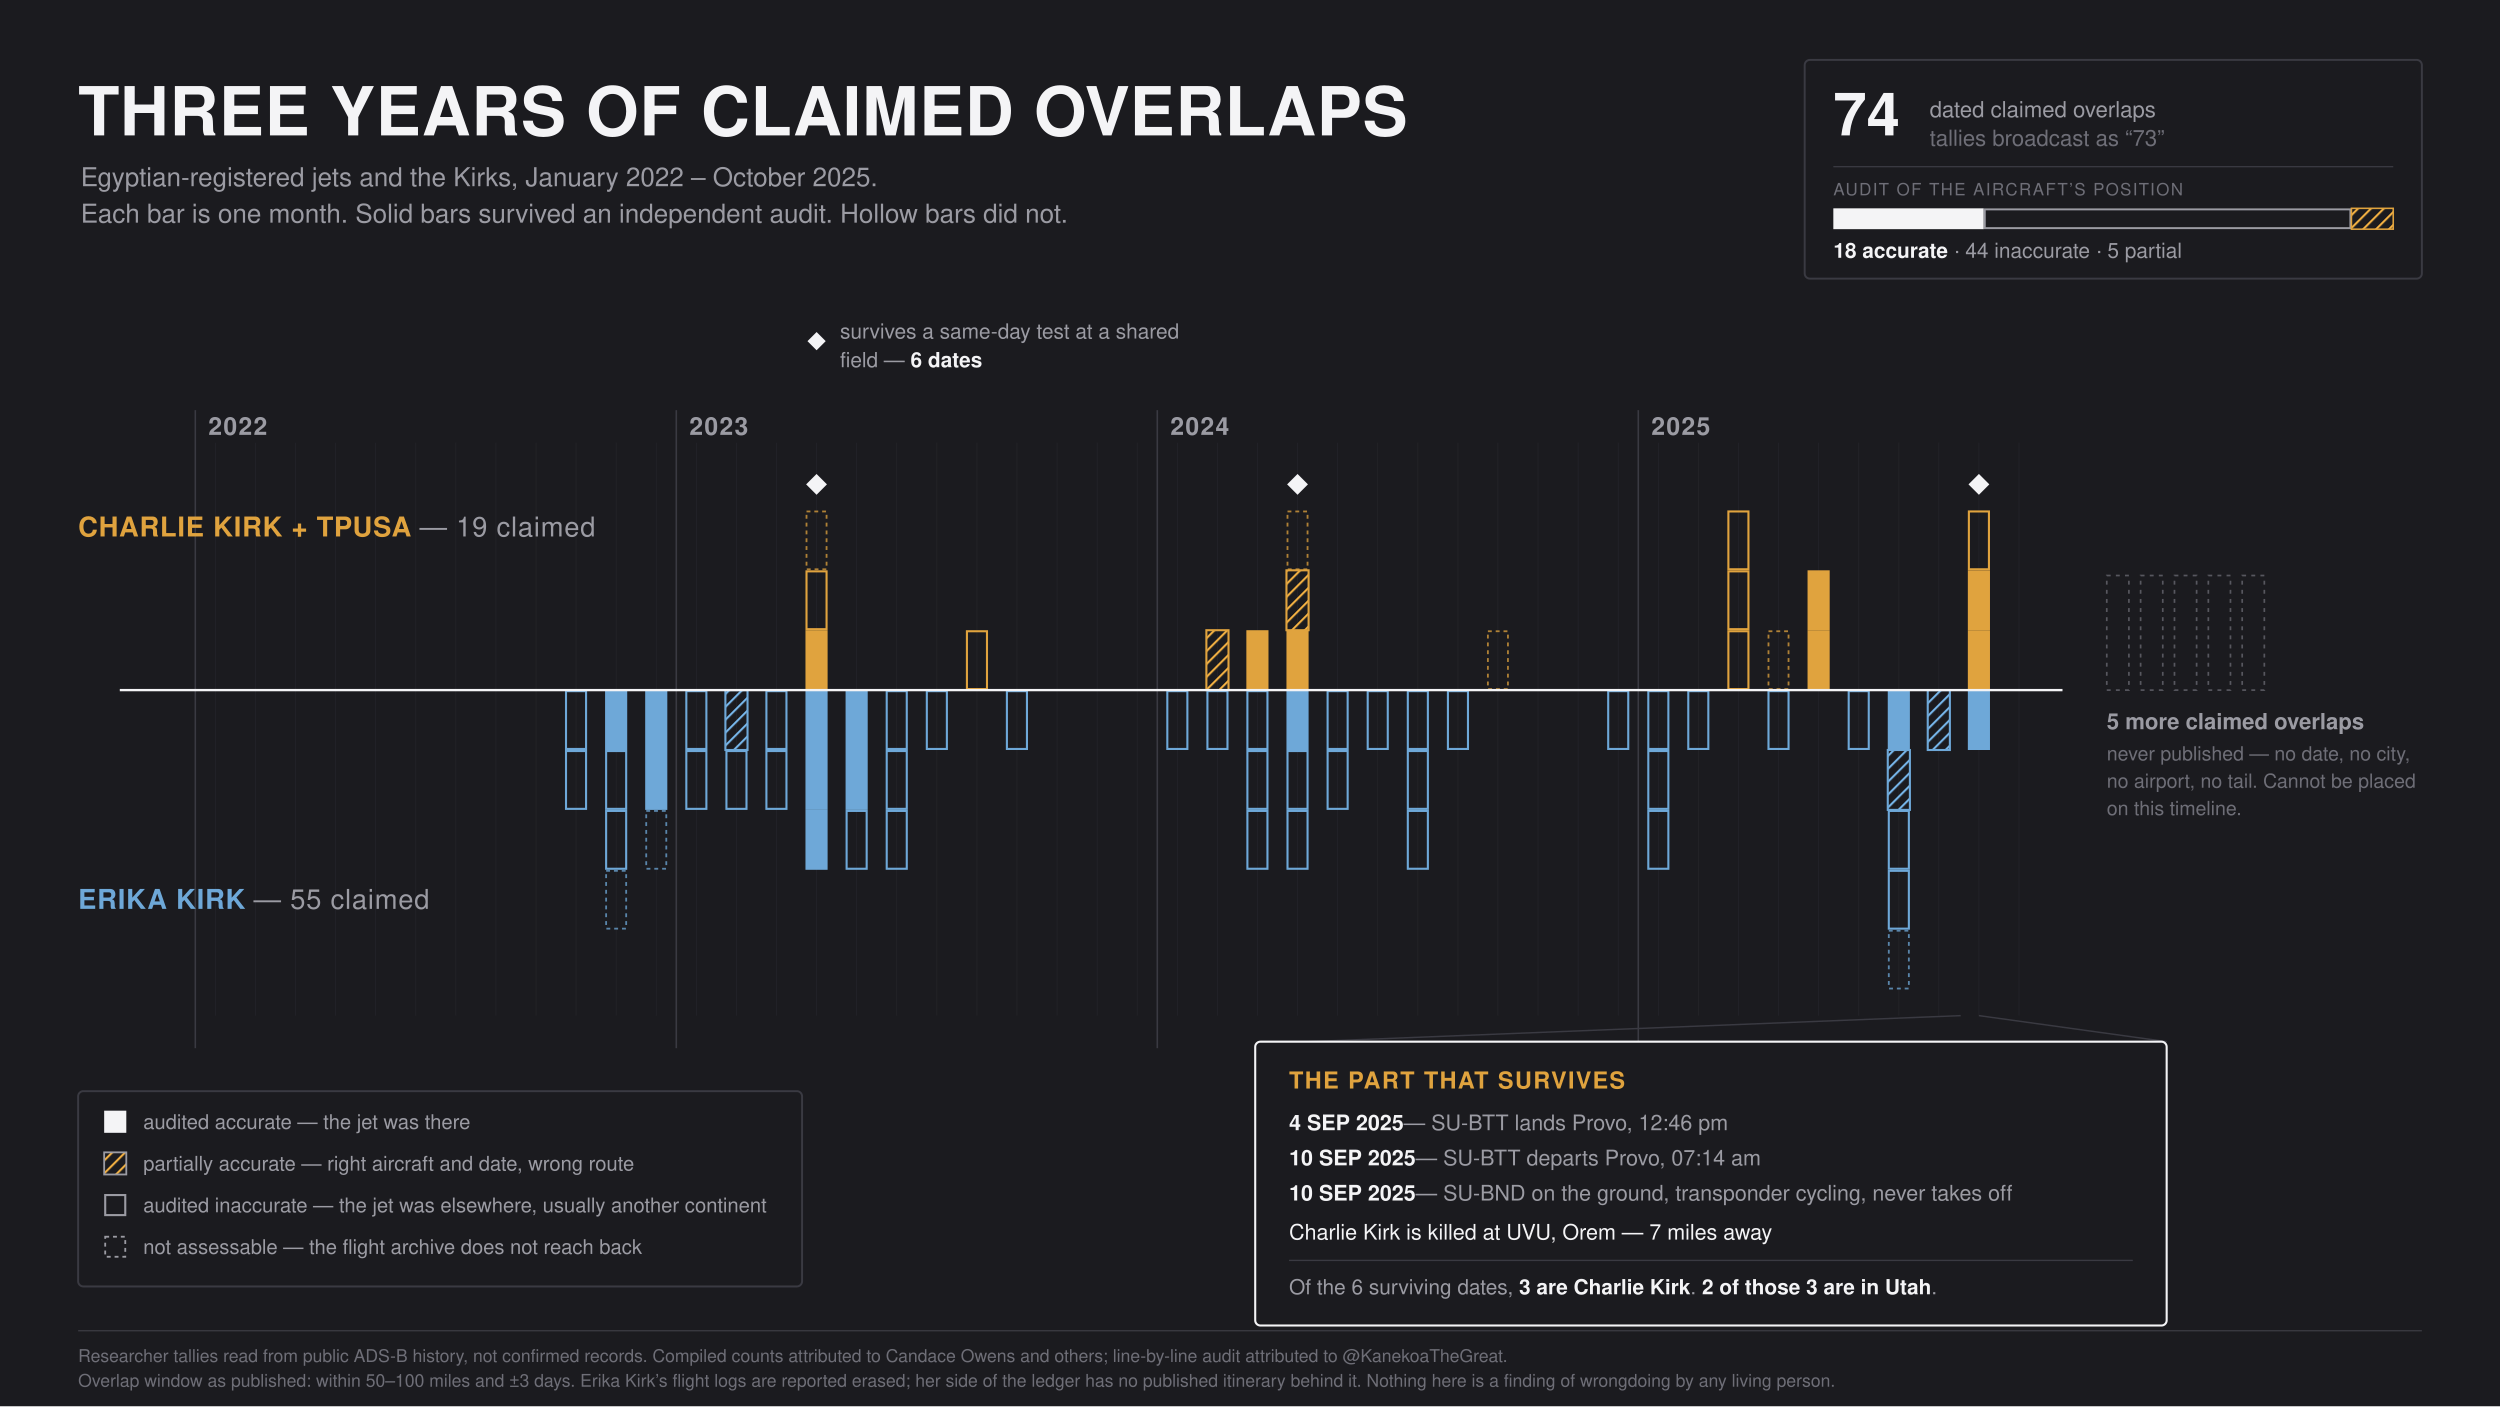
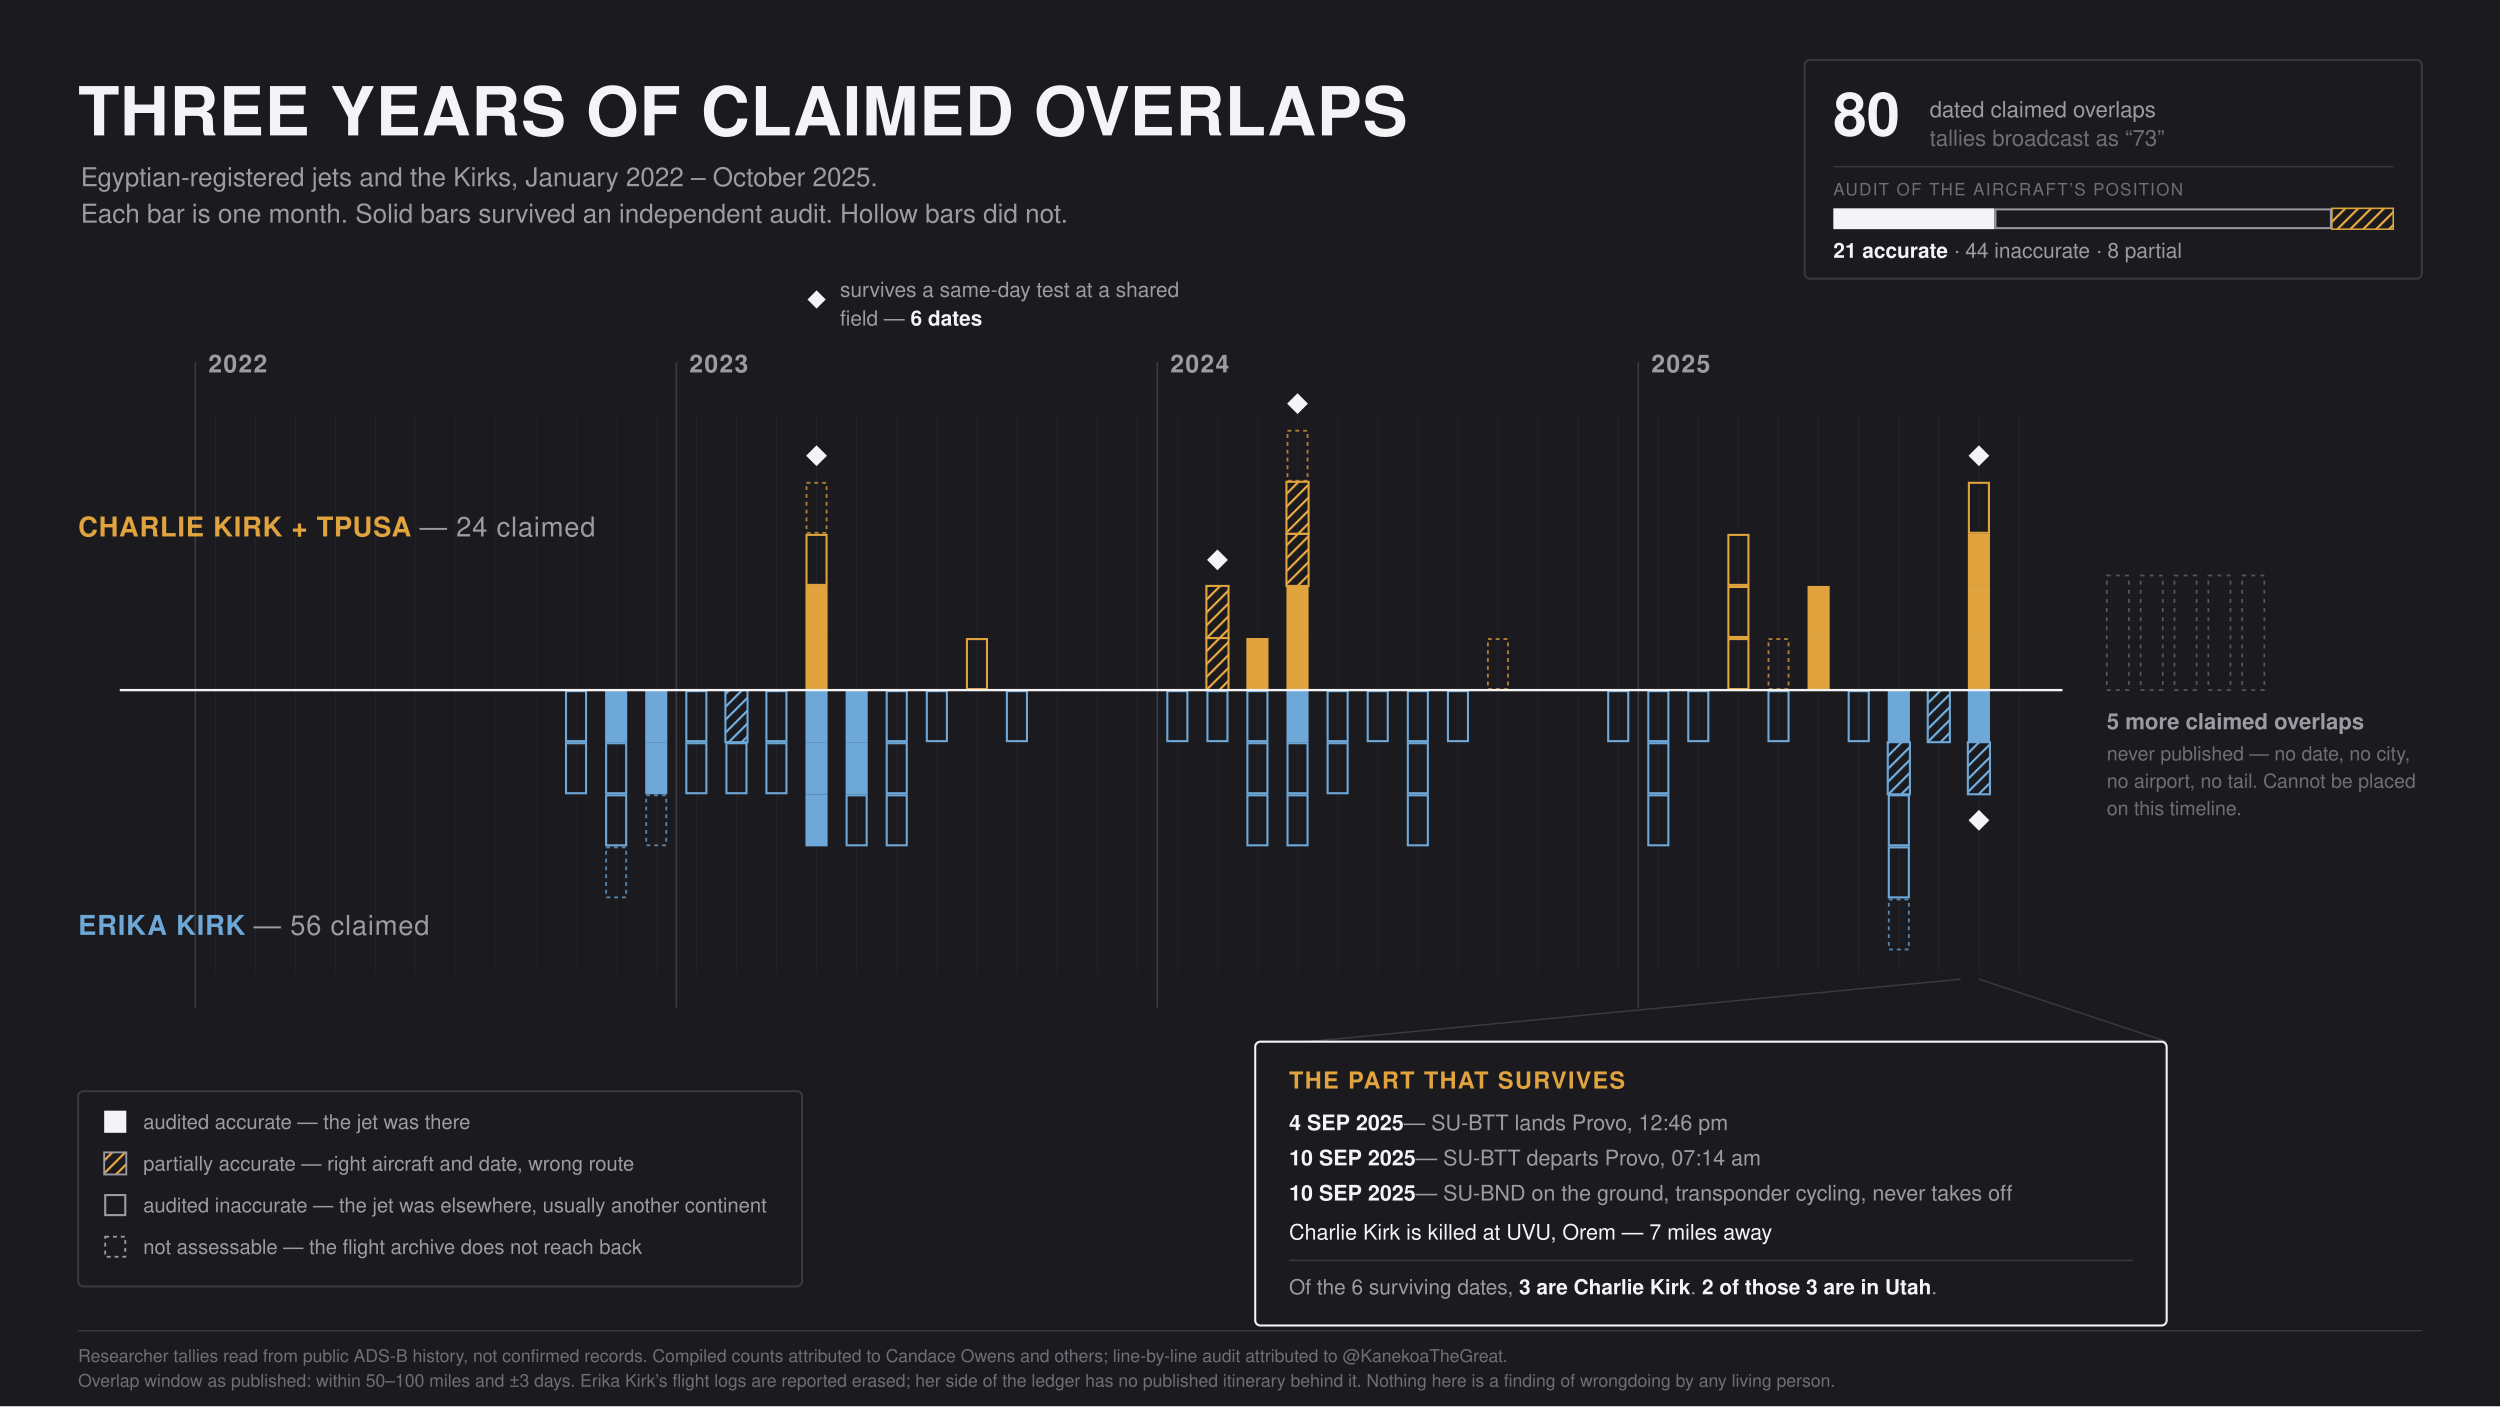
<svg xmlns="http://www.w3.org/2000/svg" viewBox="0 0 1920 1080" width="1920" height="1080" font-family="Helvetica Neue, Helvetica, Arial, sans-serif">
  <defs>
    <pattern id="hatche0a33e" width="7" height="7" patternTransform="rotate(45)" patternUnits="userSpaceOnUse">
      <rect width="7" height="7" fill="none" />
      <line x1="0" y1="0" x2="0" y2="7" stroke="#e0a33e" stroke-width="3.4" />
    </pattern>
    <pattern id="hatch6ea8d8" width="7" height="7" patternTransform="rotate(45)" patternUnits="userSpaceOnUse">
      <rect width="7" height="7" fill="none" />
      <line x1="0" y1="0" x2="0" y2="7" stroke="#6ea8d8" stroke-width="3.4" />
    </pattern>
  </defs>
  <rect width="1920" height="1080" fill="#1b1b1f" />
  <text x="60" y="104" fill="#f4f4f6" font-size="52" font-weight="700" letter-spacing="0.5">THREE YEARS OF CLAIMED OVERLAPS</text>
  <text x="62" y="143" fill="#9b9ba3" font-size="20">Egyptian-registered jets and the Kirks, January 2022 – October 2025.</text>
  <text x="62" y="171" fill="#9b9ba3" font-size="20">Each bar is one month. Solid bars survived an independent audit. Hollow bars did not.</text>
  <rect x="1386" y="46" width="474" height="168" fill="none" stroke="#3a3a42" stroke-width="1.5" rx="4" />
-   <text x="1408" y="104" fill="#f4f4f6" font-size="46" font-weight="700">74</text>
+   <text x="1408" y="104" fill="#f4f4f6" font-size="46" font-weight="700">80</text>
  <text x="1482" y="90" fill="#9b9ba3" font-size="17">dated claimed overlaps</text>
  <text x="1482" y="112" fill="#6e6e77" font-size="17">tallies broadcast as “73”</text>
  <line x1="1408" y1="128" x2="1838" y2="128" stroke="#3a3a42" stroke-width="1" />
  <text x="1408" y="150" fill="#6e6e77" font-size="13" letter-spacing="1.1">AUDIT OF THE AIRCRAFT’S POSITION</text>
-   <rect x="1408" y="160" width="115.5" height="16" fill="#f4f4f6" />
-   <rect x="1524.3" y="160.8" width="280.8" height="14.4" fill="none" stroke="#9b9ba3" stroke-width="1.5" />
-   <rect x="1805.9" y="160" width="32.1" height="16" fill="url(#hatche0a33e)" stroke="#e0a33e" stroke-width="1.2" />
+   <rect x="1408" y="160" width="123.7" height="16" fill="#f4f4f6" />
+   <rect x="1532.5" y="160.8" width="257.6" height="14.4" fill="none" stroke="#9b9ba3" stroke-width="1.5" />
+   <rect x="1790.9" y="160" width="47.1" height="16" fill="url(#hatche0a33e)" stroke="#e0a33e" stroke-width="1.2" />
  <text x="1408" y="198" fill="#9b9ba3" font-size="16">
-     <tspan fill="#f4f4f6" font-weight="600">18 accurate</tspan>  ·  <tspan>44 inaccurate</tspan>  ·  <tspan>5 partial</tspan>
-   </text>
-   <line x1="165.4" y1="340" x2="165.4" y2="780" stroke="#3a3a42" stroke-width="0.5" opacity="0.32" />
-   <line x1="150.0" y1="315" x2="150.0" y2="805" stroke="#3a3a42" stroke-width="1.2" />
-   <text x="160.0" y="334" fill="#9b9ba3" font-size="19" font-weight="600" letter-spacing="1">2022</text>
-   <line x1="196.2" y1="340" x2="196.2" y2="780" stroke="#3a3a42" stroke-width="0.5" opacity="0.32" />
-   <line x1="227.0" y1="340" x2="227.0" y2="780" stroke="#3a3a42" stroke-width="0.5" opacity="0.32" />
-   <line x1="257.7" y1="340" x2="257.7" y2="780" stroke="#3a3a42" stroke-width="0.5" opacity="0.32" />
-   <line x1="288.5" y1="340" x2="288.5" y2="780" stroke="#3a3a42" stroke-width="0.5" opacity="0.32" />
-   <line x1="319.3" y1="340" x2="319.3" y2="780" stroke="#3a3a42" stroke-width="0.5" opacity="0.32" />
-   <line x1="350.1" y1="340" x2="350.1" y2="780" stroke="#3a3a42" stroke-width="0.5" opacity="0.32" />
-   <line x1="380.9" y1="340" x2="380.9" y2="780" stroke="#3a3a42" stroke-width="0.5" opacity="0.32" />
-   <line x1="411.7" y1="340" x2="411.7" y2="780" stroke="#3a3a42" stroke-width="0.5" opacity="0.32" />
-   <line x1="442.4" y1="340" x2="442.4" y2="780" stroke="#3a3a42" stroke-width="0.5" opacity="0.32" />
-   <line x1="473.2" y1="340" x2="473.2" y2="780" stroke="#3a3a42" stroke-width="0.5" opacity="0.32" />
-   <line x1="504.0" y1="340" x2="504.0" y2="780" stroke="#3a3a42" stroke-width="0.5" opacity="0.32" />
-   <line x1="534.8" y1="340" x2="534.8" y2="780" stroke="#3a3a42" stroke-width="0.5" opacity="0.32" />
-   <line x1="519.4" y1="315" x2="519.4" y2="805" stroke="#3a3a42" stroke-width="1.2" />
-   <text x="529.4" y="334" fill="#9b9ba3" font-size="19" font-weight="600" letter-spacing="1">2023</text>
-   <line x1="565.6" y1="340" x2="565.6" y2="780" stroke="#3a3a42" stroke-width="0.5" opacity="0.32" />
-   <line x1="596.3" y1="340" x2="596.3" y2="780" stroke="#3a3a42" stroke-width="0.5" opacity="0.32" />
-   <line x1="627.1" y1="340" x2="627.1" y2="780" stroke="#3a3a42" stroke-width="0.5" opacity="0.32" />
-   <line x1="657.9" y1="340" x2="657.9" y2="780" stroke="#3a3a42" stroke-width="0.5" opacity="0.32" />
-   <line x1="688.7" y1="340" x2="688.7" y2="780" stroke="#3a3a42" stroke-width="0.5" opacity="0.32" />
-   <line x1="719.5" y1="340" x2="719.5" y2="780" stroke="#3a3a42" stroke-width="0.5" opacity="0.32" />
-   <line x1="750.3" y1="340" x2="750.3" y2="780" stroke="#3a3a42" stroke-width="0.5" opacity="0.32" />
-   <line x1="781.0" y1="340" x2="781.0" y2="780" stroke="#3a3a42" stroke-width="0.5" opacity="0.32" />
-   <line x1="811.8" y1="340" x2="811.8" y2="780" stroke="#3a3a42" stroke-width="0.5" opacity="0.32" />
-   <line x1="842.6" y1="340" x2="842.6" y2="780" stroke="#3a3a42" stroke-width="0.5" opacity="0.32" />
-   <line x1="873.4" y1="340" x2="873.4" y2="780" stroke="#3a3a42" stroke-width="0.5" opacity="0.32" />
-   <line x1="904.2" y1="340" x2="904.2" y2="780" stroke="#3a3a42" stroke-width="0.5" opacity="0.32" />
-   <line x1="888.8" y1="315" x2="888.8" y2="805" stroke="#3a3a42" stroke-width="1.2" />
-   <text x="898.8" y="334" fill="#9b9ba3" font-size="19" font-weight="600" letter-spacing="1">2024</text>
-   <line x1="935.0" y1="340" x2="935.0" y2="780" stroke="#3a3a42" stroke-width="0.5" opacity="0.32" />
-   <line x1="965.7" y1="340" x2="965.7" y2="780" stroke="#3a3a42" stroke-width="0.5" opacity="0.32" />
-   <line x1="996.5" y1="340" x2="996.5" y2="780" stroke="#3a3a42" stroke-width="0.5" opacity="0.32" />
-   <line x1="1027.3" y1="340" x2="1027.3" y2="780" stroke="#3a3a42" stroke-width="0.5" opacity="0.32" />
-   <line x1="1058.1" y1="340" x2="1058.1" y2="780" stroke="#3a3a42" stroke-width="0.5" opacity="0.32" />
-   <line x1="1088.9" y1="340" x2="1088.9" y2="780" stroke="#3a3a42" stroke-width="0.5" opacity="0.32" />
-   <line x1="1119.7" y1="340" x2="1119.7" y2="780" stroke="#3a3a42" stroke-width="0.5" opacity="0.32" />
-   <line x1="1150.4" y1="340" x2="1150.4" y2="780" stroke="#3a3a42" stroke-width="0.5" opacity="0.32" />
-   <line x1="1181.2" y1="340" x2="1181.2" y2="780" stroke="#3a3a42" stroke-width="0.5" opacity="0.32" />
-   <line x1="1212.0" y1="340" x2="1212.0" y2="780" stroke="#3a3a42" stroke-width="0.5" opacity="0.32" />
-   <line x1="1242.8" y1="340" x2="1242.8" y2="780" stroke="#3a3a42" stroke-width="0.5" opacity="0.32" />
-   <line x1="1273.6" y1="340" x2="1273.6" y2="780" stroke="#3a3a42" stroke-width="0.5" opacity="0.32" />
-   <line x1="1258.2" y1="315" x2="1258.2" y2="805" stroke="#3a3a42" stroke-width="1.2" />
-   <text x="1268.2" y="334" fill="#9b9ba3" font-size="19" font-weight="600" letter-spacing="1">2025</text>
-   <line x1="1304.3" y1="340" x2="1304.3" y2="780" stroke="#3a3a42" stroke-width="0.5" opacity="0.32" />
-   <line x1="1335.1" y1="340" x2="1335.1" y2="780" stroke="#3a3a42" stroke-width="0.5" opacity="0.32" />
-   <line x1="1365.9" y1="340" x2="1365.9" y2="780" stroke="#3a3a42" stroke-width="0.5" opacity="0.32" />
-   <line x1="1396.7" y1="340" x2="1396.7" y2="780" stroke="#3a3a42" stroke-width="0.5" opacity="0.32" />
-   <line x1="1427.5" y1="340" x2="1427.5" y2="780" stroke="#3a3a42" stroke-width="0.5" opacity="0.32" />
-   <line x1="1458.3" y1="340" x2="1458.3" y2="780" stroke="#3a3a42" stroke-width="0.5" opacity="0.32" />
-   <line x1="1489.0" y1="340" x2="1489.0" y2="780" stroke="#3a3a42" stroke-width="0.5" opacity="0.32" />
-   <line x1="1519.8" y1="340" x2="1519.8" y2="780" stroke="#3a3a42" stroke-width="0.5" opacity="0.32" />
-   <line x1="1550.6" y1="340" x2="1550.6" y2="780" stroke="#3a3a42" stroke-width="0.5" opacity="0.32" />
-   <rect x="434.7" y="530.8" width="15.4" height="44.4" fill="none" stroke="#6ea8d8" stroke-width="1.6" />
-   <rect x="434.7" y="576.8" width="15.4" height="44.4" fill="none" stroke="#6ea8d8" stroke-width="1.6" />
-   <rect x="464.7" y="530.0" width="17" height="46" fill="#6ea8d8" />
-   <rect x="465.5" y="576.8" width="15.4" height="44.4" fill="none" stroke="#6ea8d8" stroke-width="1.6" />
-   <rect x="465.5" y="622.8" width="15.4" height="44.4" fill="none" stroke="#6ea8d8" stroke-width="1.6" />
-   <rect x="465.5" y="668.8" width="15.4" height="44.4" fill="none" stroke="#6ea8d8" stroke-width="1.4" stroke-dasharray="3 3" opacity="0.75" />
-   <rect x="495.5" y="530.0" width="17" height="46" fill="#6ea8d8" />
-   <rect x="495.5" y="576.0" width="17" height="46" fill="#6ea8d8" />
-   <rect x="496.3" y="622.8" width="15.4" height="44.4" fill="none" stroke="#6ea8d8" stroke-width="1.4" stroke-dasharray="3 3" opacity="0.75" />
-   <rect x="527.1" y="530.8" width="15.4" height="44.4" fill="none" stroke="#6ea8d8" stroke-width="1.6" />
-   <rect x="527.1" y="576.8" width="15.4" height="44.4" fill="none" stroke="#6ea8d8" stroke-width="1.6" />
-   <rect x="557.1" y="530.0" width="17" height="46" fill="url(#hatch6ea8d8)" stroke="#6ea8d8" stroke-width="1.6" />
-   <rect x="557.9" y="576.8" width="15.4" height="44.4" fill="none" stroke="#6ea8d8" stroke-width="1.6" />
-   <rect x="588.6" y="530.8" width="15.4" height="44.4" fill="none" stroke="#6ea8d8" stroke-width="1.6" />
-   <rect x="588.6" y="576.8" width="15.4" height="44.4" fill="none" stroke="#6ea8d8" stroke-width="1.6" />
-   <rect x="618.6" y="484.0" width="17" height="46" fill="#e0a33e" />
-   <rect x="619.4" y="438.8" width="15.4" height="44.4" fill="none" stroke="#e0a33e" stroke-width="1.6" />
-   <rect x="619.4" y="392.8" width="15.4" height="44.4" fill="none" stroke="#e0a33e" stroke-width="1.4" stroke-dasharray="3 3" opacity="0.75" />
-   <rect x="618.6" y="530.0" width="17" height="46" fill="#6ea8d8" />
-   <rect x="618.6" y="576.0" width="17" height="46" fill="#6ea8d8" />
-   <rect x="618.6" y="622.0" width="17" height="46" fill="#6ea8d8" />
-   <rect x="649.4" y="530.0" width="17" height="46" fill="#6ea8d8" />
-   <rect x="649.4" y="576.0" width="17" height="46" fill="#6ea8d8" />
-   <rect x="650.2" y="622.8" width="15.4" height="44.4" fill="none" stroke="#6ea8d8" stroke-width="1.6" />
-   <rect x="681.0" y="530.8" width="15.4" height="44.4" fill="none" stroke="#6ea8d8" stroke-width="1.6" />
-   <rect x="681.0" y="576.8" width="15.4" height="44.4" fill="none" stroke="#6ea8d8" stroke-width="1.6" />
-   <rect x="681.0" y="622.8" width="15.4" height="44.4" fill="none" stroke="#6ea8d8" stroke-width="1.6" />
-   <rect x="711.8" y="530.8" width="15.4" height="44.4" fill="none" stroke="#6ea8d8" stroke-width="1.6" />
-   <rect x="742.6" y="484.8" width="15.4" height="44.4" fill="none" stroke="#e0a33e" stroke-width="1.6" />
-   <rect x="773.3" y="530.8" width="15.4" height="44.4" fill="none" stroke="#6ea8d8" stroke-width="1.6" />
-   <rect x="896.5" y="530.8" width="15.4" height="44.4" fill="none" stroke="#6ea8d8" stroke-width="1.6" />
-   <rect x="926.5" y="484.0" width="17" height="46" fill="url(#hatche0a33e)" stroke="#e0a33e" stroke-width="1.6" />
-   <rect x="927.3" y="530.8" width="15.4" height="44.4" fill="none" stroke="#6ea8d8" stroke-width="1.6" />
-   <rect x="957.2" y="484.0" width="17" height="46" fill="#e0a33e" />
-   <rect x="958.0" y="530.8" width="15.4" height="44.4" fill="none" stroke="#6ea8d8" stroke-width="1.6" />
-   <rect x="958.0" y="576.8" width="15.4" height="44.4" fill="none" stroke="#6ea8d8" stroke-width="1.6" />
-   <rect x="958.0" y="622.8" width="15.4" height="44.4" fill="none" stroke="#6ea8d8" stroke-width="1.6" />
-   <rect x="988.0" y="484.0" width="17" height="46" fill="#e0a33e" />
-   <rect x="988.0" y="438.0" width="17" height="46" fill="url(#hatche0a33e)" stroke="#e0a33e" stroke-width="1.6" />
-   <rect x="988.8" y="392.8" width="15.4" height="44.4" fill="none" stroke="#e0a33e" stroke-width="1.4" stroke-dasharray="3 3" opacity="0.75" />
-   <rect x="988.0" y="530.0" width="17" height="46" fill="#6ea8d8" />
-   <rect x="988.8" y="576.8" width="15.4" height="44.4" fill="none" stroke="#6ea8d8" stroke-width="1.6" />
-   <rect x="988.8" y="622.8" width="15.4" height="44.4" fill="none" stroke="#6ea8d8" stroke-width="1.6" />
-   <rect x="1019.6" y="530.8" width="15.4" height="44.4" fill="none" stroke="#6ea8d8" stroke-width="1.6" />
-   <rect x="1019.6" y="576.8" width="15.4" height="44.4" fill="none" stroke="#6ea8d8" stroke-width="1.6" />
-   <rect x="1050.4" y="530.8" width="15.4" height="44.4" fill="none" stroke="#6ea8d8" stroke-width="1.6" />
-   <rect x="1081.2" y="530.8" width="15.4" height="44.4" fill="none" stroke="#6ea8d8" stroke-width="1.6" />
-   <rect x="1081.2" y="576.8" width="15.4" height="44.4" fill="none" stroke="#6ea8d8" stroke-width="1.6" />
-   <rect x="1081.2" y="622.8" width="15.4" height="44.4" fill="none" stroke="#6ea8d8" stroke-width="1.6" />
-   <rect x="1112.0" y="530.8" width="15.4" height="44.4" fill="none" stroke="#6ea8d8" stroke-width="1.6" />
-   <rect x="1142.7" y="484.8" width="15.4" height="44.4" fill="none" stroke="#e0a33e" stroke-width="1.4" stroke-dasharray="3 3" opacity="0.75" />
-   <rect x="1235.1" y="530.8" width="15.4" height="44.4" fill="none" stroke="#6ea8d8" stroke-width="1.6" />
-   <rect x="1265.9" y="530.8" width="15.4" height="44.4" fill="none" stroke="#6ea8d8" stroke-width="1.6" />
-   <rect x="1265.9" y="576.8" width="15.4" height="44.4" fill="none" stroke="#6ea8d8" stroke-width="1.6" />
-   <rect x="1265.9" y="622.8" width="15.4" height="44.4" fill="none" stroke="#6ea8d8" stroke-width="1.6" />
-   <rect x="1296.6" y="530.8" width="15.4" height="44.4" fill="none" stroke="#6ea8d8" stroke-width="1.6" />
-   <rect x="1327.4" y="484.8" width="15.4" height="44.4" fill="none" stroke="#e0a33e" stroke-width="1.6" />
-   <rect x="1327.4" y="438.8" width="15.4" height="44.4" fill="none" stroke="#e0a33e" stroke-width="1.6" />
-   <rect x="1327.4" y="392.8" width="15.4" height="44.4" fill="none" stroke="#e0a33e" stroke-width="1.6" />
-   <rect x="1358.2" y="484.8" width="15.4" height="44.4" fill="none" stroke="#e0a33e" stroke-width="1.4" stroke-dasharray="3 3" opacity="0.75" />
-   <rect x="1358.2" y="530.8" width="15.4" height="44.4" fill="none" stroke="#6ea8d8" stroke-width="1.6" />
-   <rect x="1388.2" y="484.0" width="17" height="46" fill="#e0a33e" />
-   <rect x="1388.2" y="438.0" width="17" height="46" fill="#e0a33e" />
-   <rect x="1419.8" y="530.8" width="15.4" height="44.4" fill="none" stroke="#6ea8d8" stroke-width="1.6" />
-   <rect x="1449.8" y="530.0" width="17" height="46" fill="#6ea8d8" />
-   <rect x="1449.8" y="576.0" width="17" height="46" fill="url(#hatch6ea8d8)" stroke="#6ea8d8" stroke-width="1.6" />
-   <rect x="1450.6" y="622.8" width="15.4" height="44.4" fill="none" stroke="#6ea8d8" stroke-width="1.6" />
-   <rect x="1450.6" y="668.8" width="15.4" height="44.4" fill="none" stroke="#6ea8d8" stroke-width="1.6" />
-   <rect x="1450.6" y="714.8" width="15.4" height="44.4" fill="none" stroke="#6ea8d8" stroke-width="1.4" stroke-dasharray="3 3" opacity="0.75" />
-   <rect x="1480.5" y="530.0" width="17" height="46" fill="url(#hatch6ea8d8)" stroke="#6ea8d8" stroke-width="1.6" />
-   <rect x="1511.3" y="484.0" width="17" height="46" fill="#e0a33e" />
-   <rect x="1511.3" y="438.0" width="17" height="46" fill="#e0a33e" />
-   <rect x="1512.1" y="392.8" width="15.4" height="44.4" fill="none" stroke="#e0a33e" stroke-width="1.6" />
-   <rect x="1511.3" y="530.0" width="17" height="46" fill="#6ea8d8" />
+     <tspan fill="#f4f4f6" font-weight="600">21 accurate</tspan>  ·  <tspan>44 inaccurate</tspan>  ·  <tspan>8 partial</tspan>
+   </text>
+   <line x1="165.4" y1="318" x2="165.4" y2="748" stroke="#3a3a42" stroke-width="0.5" opacity="0.32" />
+   <line x1="150.0" y1="278" x2="150.0" y2="774" stroke="#3a3a42" stroke-width="1.2" />
+   <text x="160.0" y="286" fill="#9b9ba3" font-size="19" font-weight="600" letter-spacing="1">2022</text>
+   <line x1="196.2" y1="318" x2="196.2" y2="748" stroke="#3a3a42" stroke-width="0.5" opacity="0.32" />
+   <line x1="227.0" y1="318" x2="227.0" y2="748" stroke="#3a3a42" stroke-width="0.5" opacity="0.32" />
+   <line x1="257.7" y1="318" x2="257.7" y2="748" stroke="#3a3a42" stroke-width="0.5" opacity="0.32" />
+   <line x1="288.5" y1="318" x2="288.5" y2="748" stroke="#3a3a42" stroke-width="0.5" opacity="0.32" />
+   <line x1="319.3" y1="318" x2="319.3" y2="748" stroke="#3a3a42" stroke-width="0.5" opacity="0.32" />
+   <line x1="350.1" y1="318" x2="350.1" y2="748" stroke="#3a3a42" stroke-width="0.5" opacity="0.32" />
+   <line x1="380.9" y1="318" x2="380.9" y2="748" stroke="#3a3a42" stroke-width="0.5" opacity="0.32" />
+   <line x1="411.7" y1="318" x2="411.7" y2="748" stroke="#3a3a42" stroke-width="0.5" opacity="0.32" />
+   <line x1="442.4" y1="318" x2="442.4" y2="748" stroke="#3a3a42" stroke-width="0.5" opacity="0.32" />
+   <line x1="473.2" y1="318" x2="473.2" y2="748" stroke="#3a3a42" stroke-width="0.5" opacity="0.32" />
+   <line x1="504.0" y1="318" x2="504.0" y2="748" stroke="#3a3a42" stroke-width="0.5" opacity="0.32" />
+   <line x1="534.8" y1="318" x2="534.8" y2="748" stroke="#3a3a42" stroke-width="0.5" opacity="0.32" />
+   <line x1="519.4" y1="278" x2="519.4" y2="774" stroke="#3a3a42" stroke-width="1.2" />
+   <text x="529.4" y="286" fill="#9b9ba3" font-size="19" font-weight="600" letter-spacing="1">2023</text>
+   <line x1="565.6" y1="318" x2="565.6" y2="748" stroke="#3a3a42" stroke-width="0.5" opacity="0.32" />
+   <line x1="596.3" y1="318" x2="596.3" y2="748" stroke="#3a3a42" stroke-width="0.5" opacity="0.32" />
+   <line x1="627.1" y1="318" x2="627.1" y2="748" stroke="#3a3a42" stroke-width="0.5" opacity="0.32" />
+   <line x1="657.9" y1="318" x2="657.9" y2="748" stroke="#3a3a42" stroke-width="0.5" opacity="0.32" />
+   <line x1="688.7" y1="318" x2="688.7" y2="748" stroke="#3a3a42" stroke-width="0.5" opacity="0.32" />
+   <line x1="719.5" y1="318" x2="719.5" y2="748" stroke="#3a3a42" stroke-width="0.5" opacity="0.32" />
+   <line x1="750.3" y1="318" x2="750.3" y2="748" stroke="#3a3a42" stroke-width="0.5" opacity="0.32" />
+   <line x1="781.0" y1="318" x2="781.0" y2="748" stroke="#3a3a42" stroke-width="0.5" opacity="0.32" />
+   <line x1="811.8" y1="318" x2="811.8" y2="748" stroke="#3a3a42" stroke-width="0.5" opacity="0.32" />
+   <line x1="842.6" y1="318" x2="842.6" y2="748" stroke="#3a3a42" stroke-width="0.5" opacity="0.32" />
+   <line x1="873.4" y1="318" x2="873.4" y2="748" stroke="#3a3a42" stroke-width="0.5" opacity="0.32" />
+   <line x1="904.2" y1="318" x2="904.2" y2="748" stroke="#3a3a42" stroke-width="0.5" opacity="0.32" />
+   <line x1="888.8" y1="278" x2="888.8" y2="774" stroke="#3a3a42" stroke-width="1.2" />
+   <text x="898.8" y="286" fill="#9b9ba3" font-size="19" font-weight="600" letter-spacing="1">2024</text>
+   <line x1="935.0" y1="318" x2="935.0" y2="748" stroke="#3a3a42" stroke-width="0.5" opacity="0.32" />
+   <line x1="965.7" y1="318" x2="965.7" y2="748" stroke="#3a3a42" stroke-width="0.5" opacity="0.32" />
+   <line x1="996.5" y1="318" x2="996.5" y2="748" stroke="#3a3a42" stroke-width="0.5" opacity="0.32" />
+   <line x1="1027.3" y1="318" x2="1027.3" y2="748" stroke="#3a3a42" stroke-width="0.5" opacity="0.32" />
+   <line x1="1058.1" y1="318" x2="1058.1" y2="748" stroke="#3a3a42" stroke-width="0.5" opacity="0.32" />
+   <line x1="1088.9" y1="318" x2="1088.9" y2="748" stroke="#3a3a42" stroke-width="0.5" opacity="0.32" />
+   <line x1="1119.7" y1="318" x2="1119.7" y2="748" stroke="#3a3a42" stroke-width="0.5" opacity="0.32" />
+   <line x1="1150.4" y1="318" x2="1150.4" y2="748" stroke="#3a3a42" stroke-width="0.5" opacity="0.32" />
+   <line x1="1181.2" y1="318" x2="1181.2" y2="748" stroke="#3a3a42" stroke-width="0.5" opacity="0.32" />
+   <line x1="1212.0" y1="318" x2="1212.0" y2="748" stroke="#3a3a42" stroke-width="0.5" opacity="0.32" />
+   <line x1="1242.8" y1="318" x2="1242.8" y2="748" stroke="#3a3a42" stroke-width="0.5" opacity="0.32" />
+   <line x1="1273.6" y1="318" x2="1273.6" y2="748" stroke="#3a3a42" stroke-width="0.5" opacity="0.32" />
+   <line x1="1258.2" y1="278" x2="1258.2" y2="774" stroke="#3a3a42" stroke-width="1.2" />
+   <text x="1268.2" y="286" fill="#9b9ba3" font-size="19" font-weight="600" letter-spacing="1">2025</text>
+   <line x1="1304.3" y1="318" x2="1304.3" y2="748" stroke="#3a3a42" stroke-width="0.5" opacity="0.32" />
+   <line x1="1335.1" y1="318" x2="1335.1" y2="748" stroke="#3a3a42" stroke-width="0.5" opacity="0.32" />
+   <line x1="1365.9" y1="318" x2="1365.9" y2="748" stroke="#3a3a42" stroke-width="0.5" opacity="0.32" />
+   <line x1="1396.7" y1="318" x2="1396.7" y2="748" stroke="#3a3a42" stroke-width="0.5" opacity="0.32" />
+   <line x1="1427.5" y1="318" x2="1427.5" y2="748" stroke="#3a3a42" stroke-width="0.5" opacity="0.32" />
+   <line x1="1458.3" y1="318" x2="1458.3" y2="748" stroke="#3a3a42" stroke-width="0.5" opacity="0.32" />
+   <line x1="1489.0" y1="318" x2="1489.0" y2="748" stroke="#3a3a42" stroke-width="0.5" opacity="0.32" />
+   <line x1="1519.8" y1="318" x2="1519.8" y2="748" stroke="#3a3a42" stroke-width="0.5" opacity="0.32" />
+   <line x1="1550.6" y1="318" x2="1550.6" y2="748" stroke="#3a3a42" stroke-width="0.5" opacity="0.32" />
+   <rect x="434.7" y="530.8" width="15.4" height="38.4" fill="none" stroke="#6ea8d8" stroke-width="1.6" />
+   <rect x="434.7" y="570.8" width="15.4" height="38.4" fill="none" stroke="#6ea8d8" stroke-width="1.6" />
+   <rect x="464.7" y="530.0" width="17" height="40" fill="#6ea8d8" />
+   <rect x="465.5" y="570.8" width="15.4" height="38.4" fill="none" stroke="#6ea8d8" stroke-width="1.6" />
+   <rect x="465.5" y="610.8" width="15.4" height="38.4" fill="none" stroke="#6ea8d8" stroke-width="1.6" />
+   <rect x="465.5" y="650.8" width="15.4" height="38.4" fill="none" stroke="#6ea8d8" stroke-width="1.4" stroke-dasharray="3 3" opacity="0.75" />
+   <rect x="495.5" y="530.0" width="17" height="40" fill="#6ea8d8" />
+   <rect x="495.5" y="570.0" width="17" height="40" fill="#6ea8d8" />
+   <rect x="496.3" y="610.8" width="15.4" height="38.4" fill="none" stroke="#6ea8d8" stroke-width="1.4" stroke-dasharray="3 3" opacity="0.75" />
+   <rect x="527.1" y="530.8" width="15.4" height="38.4" fill="none" stroke="#6ea8d8" stroke-width="1.6" />
+   <rect x="527.1" y="570.8" width="15.4" height="38.4" fill="none" stroke="#6ea8d8" stroke-width="1.6" />
+   <rect x="557.1" y="530.0" width="17" height="40" fill="url(#hatch6ea8d8)" stroke="#6ea8d8" stroke-width="1.6" />
+   <rect x="557.9" y="570.8" width="15.4" height="38.4" fill="none" stroke="#6ea8d8" stroke-width="1.6" />
+   <rect x="588.6" y="530.8" width="15.4" height="38.4" fill="none" stroke="#6ea8d8" stroke-width="1.6" />
+   <rect x="588.6" y="570.8" width="15.4" height="38.4" fill="none" stroke="#6ea8d8" stroke-width="1.6" />
+   <rect x="618.6" y="490.0" width="17" height="40" fill="#e0a33e" />
+   <rect x="618.6" y="450.0" width="17" height="40" fill="#e0a33e" />
+   <rect x="619.4" y="410.8" width="15.4" height="38.4" fill="none" stroke="#e0a33e" stroke-width="1.6" />
+   <rect x="619.4" y="370.8" width="15.4" height="38.4" fill="none" stroke="#e0a33e" stroke-width="1.4" stroke-dasharray="3 3" opacity="0.75" />
+   <rect x="618.6" y="530.0" width="17" height="40" fill="#6ea8d8" />
+   <rect x="618.6" y="570.0" width="17" height="40" fill="#6ea8d8" />
+   <rect x="618.6" y="610.0" width="17" height="40" fill="#6ea8d8" />
+   <rect x="649.4" y="530.0" width="17" height="40" fill="#6ea8d8" />
+   <rect x="649.4" y="570.0" width="17" height="40" fill="#6ea8d8" />
+   <rect x="650.2" y="610.8" width="15.4" height="38.4" fill="none" stroke="#6ea8d8" stroke-width="1.6" />
+   <rect x="681.0" y="530.8" width="15.4" height="38.4" fill="none" stroke="#6ea8d8" stroke-width="1.6" />
+   <rect x="681.0" y="570.8" width="15.4" height="38.4" fill="none" stroke="#6ea8d8" stroke-width="1.6" />
+   <rect x="681.0" y="610.8" width="15.4" height="38.4" fill="none" stroke="#6ea8d8" stroke-width="1.6" />
+   <rect x="711.8" y="530.8" width="15.4" height="38.4" fill="none" stroke="#6ea8d8" stroke-width="1.6" />
+   <rect x="742.6" y="490.8" width="15.4" height="38.4" fill="none" stroke="#e0a33e" stroke-width="1.6" />
+   <rect x="773.3" y="530.8" width="15.4" height="38.4" fill="none" stroke="#6ea8d8" stroke-width="1.6" />
+   <rect x="896.5" y="530.8" width="15.4" height="38.4" fill="none" stroke="#6ea8d8" stroke-width="1.6" />
+   <rect x="926.5" y="490.0" width="17" height="40" fill="url(#hatche0a33e)" stroke="#e0a33e" stroke-width="1.6" />
+   <rect x="926.5" y="450.0" width="17" height="40" fill="url(#hatche0a33e)" stroke="#e0a33e" stroke-width="1.6" />
+   <rect x="927.3" y="530.8" width="15.4" height="38.4" fill="none" stroke="#6ea8d8" stroke-width="1.6" />
+   <rect x="957.2" y="490.0" width="17" height="40" fill="#e0a33e" />
+   <rect x="958.0" y="530.8" width="15.4" height="38.4" fill="none" stroke="#6ea8d8" stroke-width="1.6" />
+   <rect x="958.0" y="570.8" width="15.4" height="38.4" fill="none" stroke="#6ea8d8" stroke-width="1.6" />
+   <rect x="958.0" y="610.8" width="15.4" height="38.4" fill="none" stroke="#6ea8d8" stroke-width="1.6" />
+   <rect x="988.0" y="490.0" width="17" height="40" fill="#e0a33e" />
+   <rect x="988.0" y="450.0" width="17" height="40" fill="#e0a33e" />
+   <rect x="988.0" y="410.0" width="17" height="40" fill="url(#hatche0a33e)" stroke="#e0a33e" stroke-width="1.6" />
+   <rect x="988.0" y="370.0" width="17" height="40" fill="url(#hatche0a33e)" stroke="#e0a33e" stroke-width="1.6" />
+   <rect x="988.8" y="330.8" width="15.4" height="38.4" fill="none" stroke="#e0a33e" stroke-width="1.4" stroke-dasharray="3 3" opacity="0.75" />
+   <rect x="988.0" y="530.0" width="17" height="40" fill="#6ea8d8" />
+   <rect x="988.8" y="570.8" width="15.4" height="38.4" fill="none" stroke="#6ea8d8" stroke-width="1.6" />
+   <rect x="988.8" y="610.8" width="15.4" height="38.4" fill="none" stroke="#6ea8d8" stroke-width="1.6" />
+   <rect x="1019.6" y="530.8" width="15.4" height="38.4" fill="none" stroke="#6ea8d8" stroke-width="1.6" />
+   <rect x="1019.6" y="570.8" width="15.4" height="38.4" fill="none" stroke="#6ea8d8" stroke-width="1.6" />
+   <rect x="1050.4" y="530.8" width="15.4" height="38.4" fill="none" stroke="#6ea8d8" stroke-width="1.6" />
+   <rect x="1081.2" y="530.8" width="15.4" height="38.4" fill="none" stroke="#6ea8d8" stroke-width="1.6" />
+   <rect x="1081.2" y="570.8" width="15.4" height="38.4" fill="none" stroke="#6ea8d8" stroke-width="1.6" />
+   <rect x="1081.2" y="610.8" width="15.4" height="38.4" fill="none" stroke="#6ea8d8" stroke-width="1.6" />
+   <rect x="1112.0" y="530.8" width="15.4" height="38.4" fill="none" stroke="#6ea8d8" stroke-width="1.6" />
+   <rect x="1142.7" y="490.8" width="15.4" height="38.4" fill="none" stroke="#e0a33e" stroke-width="1.4" stroke-dasharray="3 3" opacity="0.75" />
+   <rect x="1235.1" y="530.8" width="15.4" height="38.4" fill="none" stroke="#6ea8d8" stroke-width="1.6" />
+   <rect x="1265.9" y="530.8" width="15.4" height="38.4" fill="none" stroke="#6ea8d8" stroke-width="1.6" />
+   <rect x="1265.9" y="570.8" width="15.4" height="38.4" fill="none" stroke="#6ea8d8" stroke-width="1.6" />
+   <rect x="1265.9" y="610.8" width="15.4" height="38.4" fill="none" stroke="#6ea8d8" stroke-width="1.6" />
+   <rect x="1296.6" y="530.8" width="15.4" height="38.4" fill="none" stroke="#6ea8d8" stroke-width="1.6" />
+   <rect x="1327.4" y="490.8" width="15.4" height="38.4" fill="none" stroke="#e0a33e" stroke-width="1.6" />
+   <rect x="1327.4" y="450.8" width="15.4" height="38.4" fill="none" stroke="#e0a33e" stroke-width="1.6" />
+   <rect x="1327.4" y="410.8" width="15.4" height="38.4" fill="none" stroke="#e0a33e" stroke-width="1.6" />
+   <rect x="1358.2" y="490.8" width="15.4" height="38.4" fill="none" stroke="#e0a33e" stroke-width="1.4" stroke-dasharray="3 3" opacity="0.75" />
+   <rect x="1358.2" y="530.8" width="15.4" height="38.4" fill="none" stroke="#6ea8d8" stroke-width="1.6" />
+   <rect x="1388.2" y="490.0" width="17" height="40" fill="#e0a33e" />
+   <rect x="1388.2" y="450.0" width="17" height="40" fill="#e0a33e" />
+   <rect x="1419.8" y="530.8" width="15.4" height="38.4" fill="none" stroke="#6ea8d8" stroke-width="1.6" />
+   <rect x="1449.8" y="530.0" width="17" height="40" fill="#6ea8d8" />
+   <rect x="1449.8" y="570.0" width="17" height="40" fill="url(#hatch6ea8d8)" stroke="#6ea8d8" stroke-width="1.6" />
+   <rect x="1450.6" y="610.8" width="15.4" height="38.4" fill="none" stroke="#6ea8d8" stroke-width="1.6" />
+   <rect x="1450.6" y="650.8" width="15.4" height="38.4" fill="none" stroke="#6ea8d8" stroke-width="1.6" />
+   <rect x="1450.6" y="690.8" width="15.4" height="38.4" fill="none" stroke="#6ea8d8" stroke-width="1.4" stroke-dasharray="3 3" opacity="0.75" />
+   <rect x="1480.5" y="530.0" width="17" height="40" fill="url(#hatch6ea8d8)" stroke="#6ea8d8" stroke-width="1.6" />
+   <rect x="1511.3" y="490.0" width="17" height="40" fill="#e0a33e" />
+   <rect x="1511.3" y="450.0" width="17" height="40" fill="#e0a33e" />
+   <rect x="1511.3" y="410.0" width="17" height="40" fill="#e0a33e" />
+   <rect x="1512.1" y="370.8" width="15.4" height="38.4" fill="none" stroke="#e0a33e" stroke-width="1.6" />
+   <rect x="1511.3" y="530.0" width="17" height="40" fill="#6ea8d8" />
+   <rect x="1511.3" y="570.0" width="17" height="40" fill="url(#hatch6ea8d8)" stroke="#6ea8d8" stroke-width="1.6" />
  <line x1="92" y1="530" x2="1584" y2="530" stroke="#f4f4f6" stroke-width="1.8" />
-   <path d="M 627.1 364 L 635.1 372 L 627.1 380 L 619.1 372 Z" fill="#f4f4f6" />
-   <path d="M 996.5 364 L 1004.5 372 L 996.5 380 L 988.5 372 Z" fill="#f4f4f6" />
-   <path d="M 1519.8 364 L 1527.8 372 L 1519.8 380 L 1511.8 372 Z" fill="#f4f4f6" />
-   <path d="M 627.13 255 L 634.13 262 L 627.13 269 L 620.13 262 Z" fill="#f4f4f6" />
-   <text x="645.13" y="260" fill="#9b9ba3" font-size="16">survives a same-day test at a shared</text>
-   <text x="645.13" y="282" fill="#9b9ba3" font-size="16">field — <tspan fill="#f4f4f6" font-weight="600">6 dates</tspan>
-   </text>
-   <text x="60" y="412" fill="#e0a33e" font-size="21" font-weight="700" letter-spacing="0.6">CHARLIE KIRK + TPUSA <tspan fill="#9b9ba3" font-weight="400">— 19 claimed</tspan>
-   </text>
-   <text x="60" y="698" fill="#6ea8d8" font-size="21" font-weight="700" letter-spacing="0.6">ERIKA KIRK <tspan fill="#9b9ba3" font-weight="400">— 55 claimed</tspan>
+   <path d="M 627.1 342 L 635.1 350 L 627.1 358 L 619.1 350 Z" fill="#f4f4f6" />
+   <path d="M 935.0 422 L 943.0 430 L 935.0 438 L 927.0 430 Z" fill="#f4f4f6" />
+   <path d="M 996.5 302 L 1004.5 310 L 996.5 318 L 988.5 310 Z" fill="#f4f4f6" />
+   <path d="M 1519.8 342 L 1527.8 350 L 1519.8 358 L 1511.8 350 Z" fill="#f4f4f6" />
+   <path d="M 1519.8 622 L 1527.8 630 L 1519.8 638 L 1511.8 630 Z" fill="#f4f4f6" />
+   <path d="M 627.13 223 L 634.13 230 L 627.13 237 L 620.13 230 Z" fill="#f4f4f6" />
+   <text x="645.13" y="228" fill="#9b9ba3" font-size="16">survives a same-day test at a shared</text>
+   <text x="645.13" y="250" fill="#9b9ba3" font-size="16">field — <tspan fill="#f4f4f6" font-weight="600">6 dates</tspan>
+   </text>
+   <text x="60" y="412" fill="#e0a33e" font-size="21" font-weight="700" letter-spacing="0.6">CHARLIE KIRK + TPUSA <tspan fill="#9b9ba3" font-weight="400">— 24 claimed</tspan>
+   </text>
+   <text x="60" y="718" fill="#6ea8d8" font-size="21" font-weight="700" letter-spacing="0.6">ERIKA KIRK <tspan fill="#9b9ba3" font-weight="400">— 56 claimed</tspan>
  </text>
  <rect x="1618.0" y="442" width="17" height="88" fill="none" stroke="#6e6e77" stroke-width="1.3" stroke-dasharray="3 4" opacity="0.72" />
  <rect x="1644.0" y="442" width="17" height="88" fill="none" stroke="#6e6e77" stroke-width="1.3" stroke-dasharray="3 4" opacity="0.72" />
  <rect x="1670.0" y="442" width="17" height="88" fill="none" stroke="#6e6e77" stroke-width="1.3" stroke-dasharray="3 4" opacity="0.72" />
  <rect x="1696.0" y="442" width="17" height="88" fill="none" stroke="#6e6e77" stroke-width="1.3" stroke-dasharray="3 4" opacity="0.72" />
  <rect x="1722.0" y="442" width="17" height="88" fill="none" stroke="#6e6e77" stroke-width="1.3" stroke-dasharray="3 4" opacity="0.72" />
  <text x="1618" y="560" fill="#9b9ba3" font-size="17" font-weight="600">5 more claimed overlaps</text>
  <text x="1618" y="584" fill="#6e6e77" font-size="15">never published — no date, no city,</text>
  <text x="1618" y="605" fill="#6e6e77" font-size="15">no airport, no tail. Cannot be placed</text>
  <text x="1618" y="626" fill="#6e6e77" font-size="15">on this timeline.</text>
  <rect x="60" y="838" width="556" height="150" fill="none" stroke="#3a3a42" stroke-width="1.5" rx="4" />
  <rect x="80" y="853" width="17" height="17" fill="#f4f4f6" />
  <text x="110" y="867" fill="#9b9ba3" font-size="15.5">audited accurate — the jet was there</text>
  <rect x="80" y="885" width="17" height="17" fill="url(#hatche0a33e)" stroke="#9b9ba3" stroke-width="1.4" />
  <text x="110" y="899" fill="#9b9ba3" font-size="15.5">partially accurate — right aircraft and date, wrong route</text>
  <rect x="80.8" y="917.8" width="15.4" height="15.4" fill="none" stroke="#9b9ba3" stroke-width="1.6" />
  <text x="110" y="931" fill="#9b9ba3" font-size="15.5">audited inaccurate — the jet was elsewhere, usually another continent</text>
  <rect x="80.8" y="949.8" width="15.4" height="15.4" fill="none" stroke="#9b9ba3" stroke-width="1.4" stroke-dasharray="3 3" />
  <text x="110" y="963" fill="#9b9ba3" font-size="15.5">not assessable — the flight archive does not reach back</text>
-   <line x1="1519.8" y1="780" x2="1664.0" y2="800" stroke="#3a3a42" stroke-width="1.1" />
-   <line x1="1505.8" y1="780" x2="1004.0" y2="800" stroke="#3a3a42" stroke-width="1.1" />
+   <line x1="1519.8" y1="752" x2="1664.0" y2="800" stroke="#3a3a42" stroke-width="1.1" />
+   <line x1="1505.8" y1="752" x2="1004.0" y2="800" stroke="#3a3a42" stroke-width="1.1" />
  <rect x="964" y="800" width="700" height="218" fill="#1b1b1f" stroke="#f4f4f6" stroke-width="1.6" rx="4" />
  <text x="990" y="836" fill="#e0a33e" font-size="18" font-weight="700" letter-spacing="1.1">THE PART THAT SURVIVES</text>
-   <text x="990" y="868" fill="#f4f4f6" font-size="16.5" font-weight="700">4 SEP 2025<tspan fill="#9b9ba3" font-weight="400"> — SU-BTT lands Provo, 12:46 pm</tspan>
-   </text>
-   <text x="990" y="895" fill="#f4f4f6" font-size="16.5" font-weight="700">10 SEP 2025<tspan fill="#9b9ba3" font-weight="400"> — SU-BTT departs Provo, 07:14 am</tspan>
-   </text>
-   <text x="990" y="922" fill="#f4f4f6" font-size="16.5" font-weight="700">10 SEP 2025<tspan fill="#9b9ba3" font-weight="400"> — SU-BND on the ground, transponder cycling, never takes off</tspan>
+   <text x="990" y="868" fill="#f4f4f6" font-size="16.5" font-weight="700">4 SEP 2025<tspan fill="#9b9ba3" font-weight="400">  — SU-BTT lands Provo, 12:46 pm</tspan>
+   </text>
+   <text x="990" y="895" fill="#f4f4f6" font-size="16.5" font-weight="700">10 SEP 2025<tspan fill="#9b9ba3" font-weight="400">  — SU-BTT departs Provo, 07:14 am</tspan>
+   </text>
+   <text x="990" y="922" fill="#f4f4f6" font-size="16.5" font-weight="700">10 SEP 2025<tspan fill="#9b9ba3" font-weight="400">  — SU-BND on the ground, transponder cycling, never takes off</tspan>
  </text>
  <text x="990" y="952" fill="#f4f4f6" font-size="16.5">Charlie Kirk is killed at UVU, Orem — 7 miles away</text>
  <line x1="990" y1="968" x2="1638" y2="968" stroke="#3a3a42" stroke-width="1" />
  <text x="990" y="994" fill="#9b9ba3" font-size="16">Of the 6 surviving dates, <tspan fill="#f4f4f6" font-weight="600">3 are Charlie Kirk</tspan>. <tspan fill="#f4f4f6" font-weight="600">2 of those 3 are in Utah</tspan>.</text>
  <line x1="60" y1="1022" x2="1860" y2="1022" stroke="#3a3a42" stroke-width="1" />
  <text x="60" y="1046" fill="#6e6e77" font-size="13.5">Researcher tallies read from public ADS-B history, not confirmed records. Compiled counts attributed to Candace Owens and others; line-by-line audit attributed to @KanekoaTheGreat.</text>
  <text x="60" y="1065" fill="#6e6e77" font-size="13.5">Overlap window as published: within 50–100 miles and ±3 days. Erika Kirk’s flight logs are reported erased; her side of the ledger has no published itinerary behind it. Nothing here is a finding of wrongdoing by any living person.</text>
</svg>
